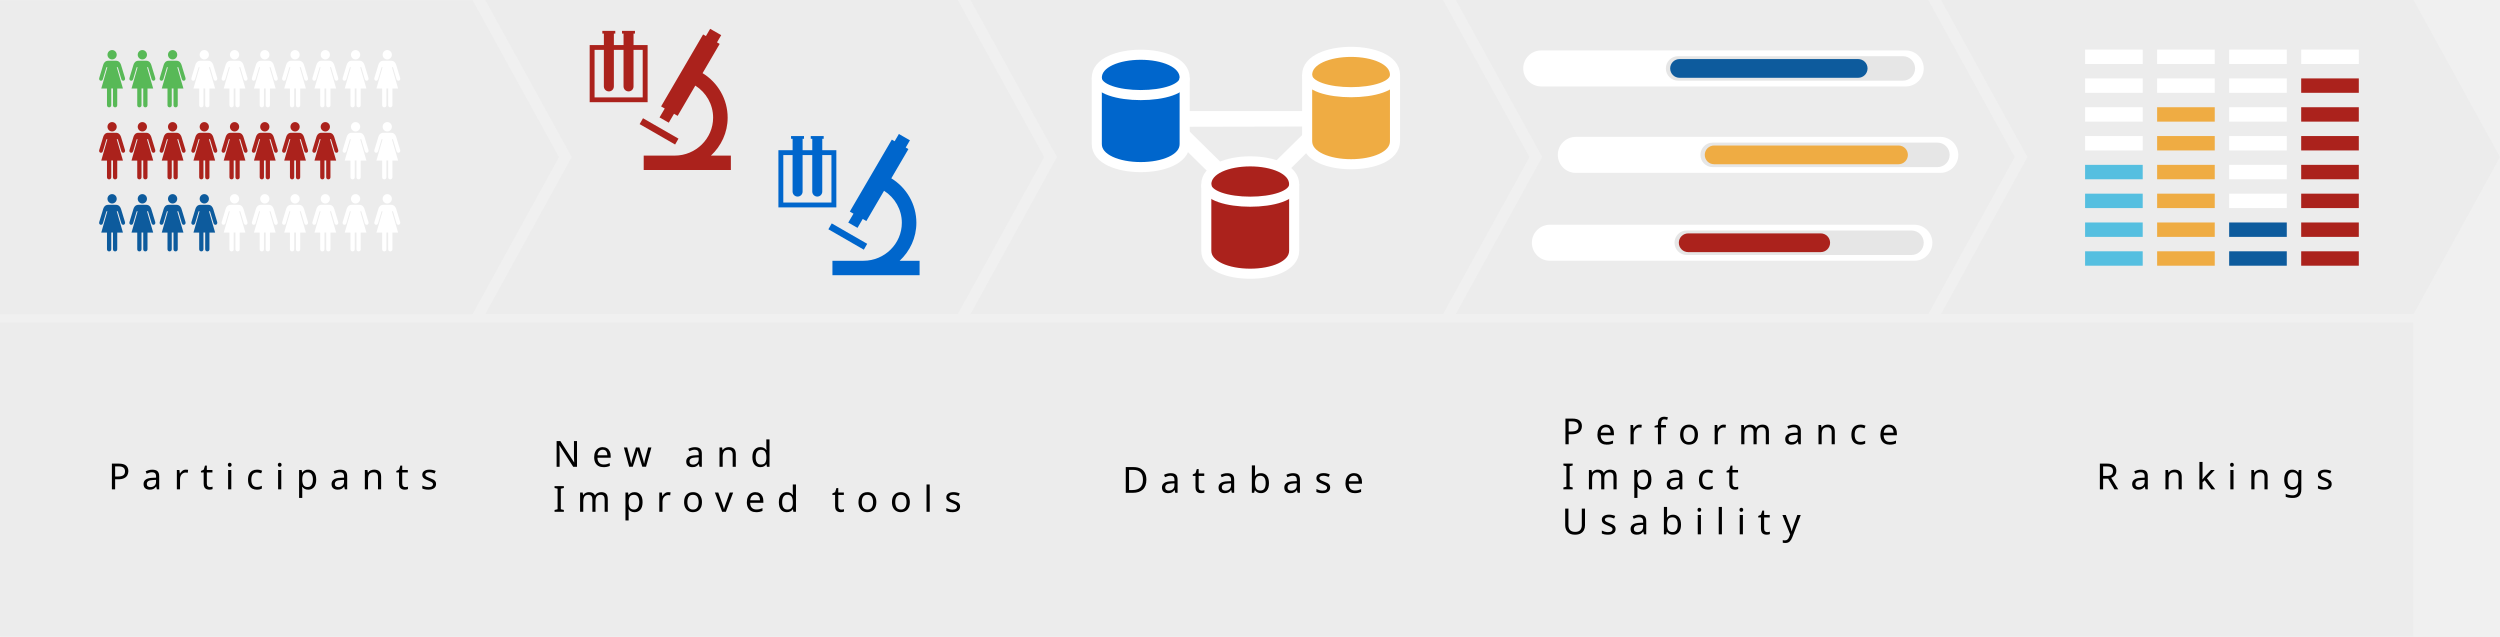
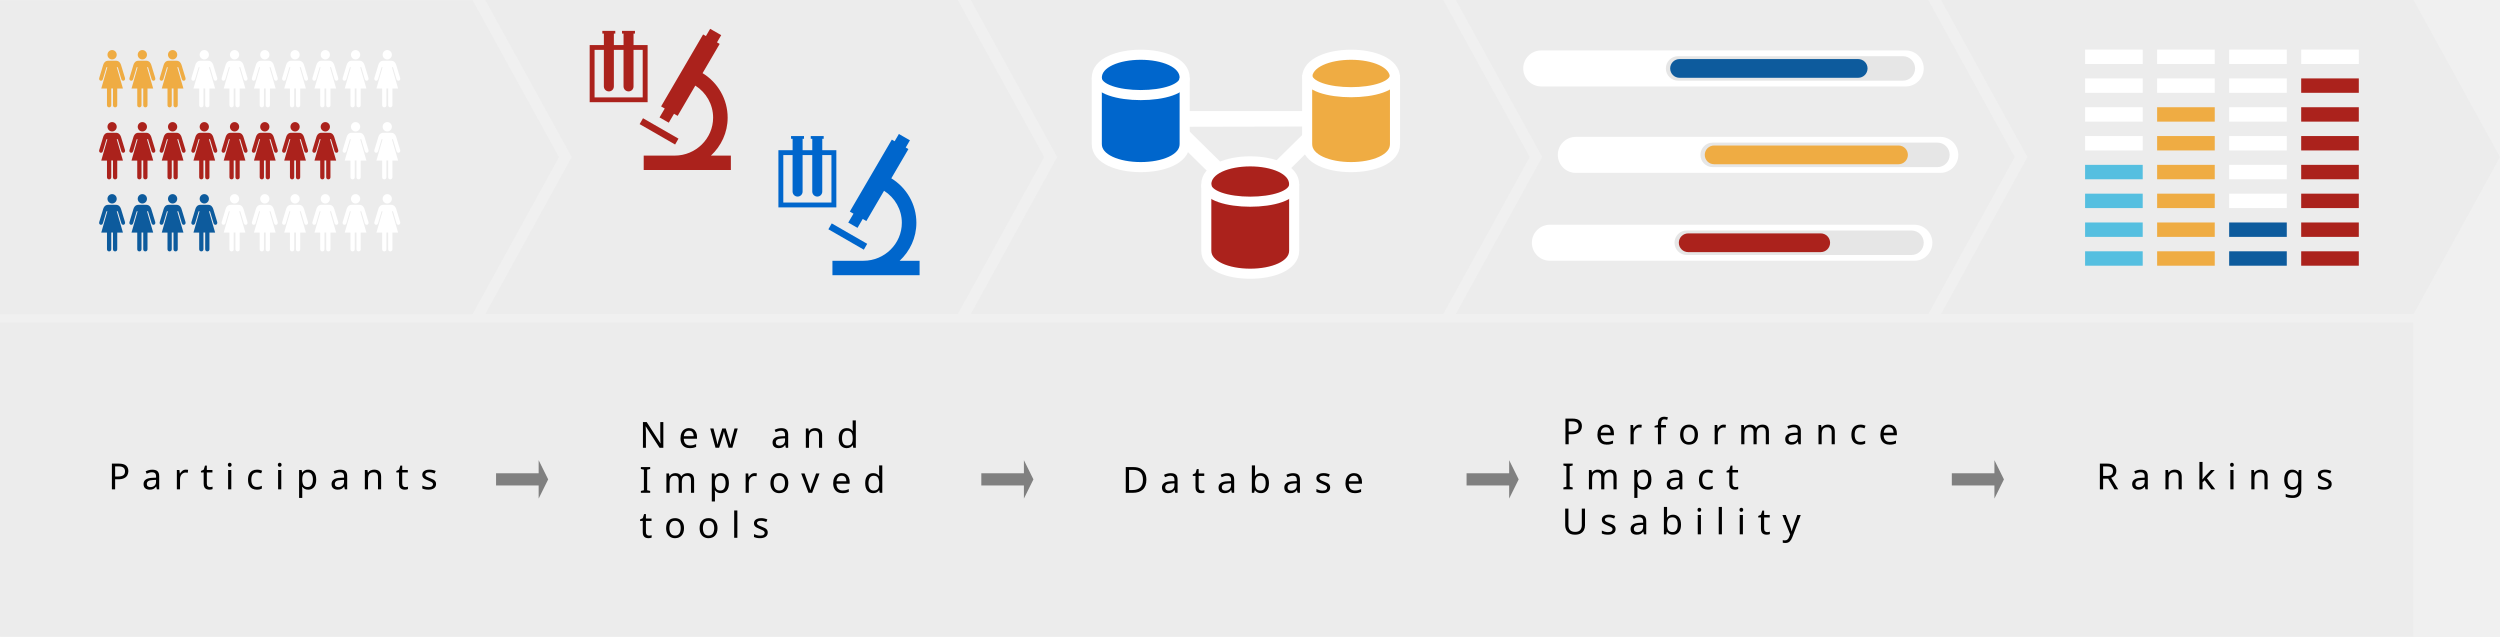
<svg xmlns="http://www.w3.org/2000/svg" width="1735.308" height="441.749" version="1.1" content="&lt;mxfile userAgent=&quot;Mozilla/5.0 (X11; Linux x86_64; rv:57.0) Gecko/20100101 Firefox/57.0&quot; version=&quot;7.7.3&quot; editor=&quot;www.draw.io&quot; type=&quot;google&quot;&gt;&lt;diagram&gt;7Z1bb6M4FMc/TR434n55nKTt7Eqd1UjVah9HJDgJGoKz4Eza+fRrB0wChpYU4pNSt1JLTsDA+R3f/sEnE3O+ff6aBrvNNxyieGJo4fPEvJsYhqU7ztSmG8z2ktsc08kN6zQKc5N+MjxFv1HVuI9ClFVMBOOYRLuqcYmTBC1JxRakKT5Ud1vhuHrSXbBGguFpGcTcyq+f2f+NQrIp7Lrjn974E0XrTXFyzyhucBEsf65TvE+KM04Mc3X8yd/eBrwsLTdkmyDEhzOTeT8x5ynGJN/aPs9RzNzL/ZYf99Dybnk/KUpIlwOM/IBfQbxH/IqP10VeuDc2ZBvTLX1izsqr1eiLMMg2KCxeBHG0Tuj2kp4XpdTwC6Ukoi79UryxjcKQlcjK2LGSt89rFj7THJiR/2fFvvDyWUA5bCvBZLnhL47OPZ73eEUkxT9LRj61rKI4nuMYp8erN+8d9svsOCFFpJl5OSQgEWbX5mtlSfzIBCfsYsMopQGW75XglJ1kVniM3h96bvW6XrKk1QThLSLpC92lOMBziwAr6oeheYXhcIo2Q/dy2+Ys0EyvMAZFjK/Lwk+U6UYBuhm6OXbotj17uNduDLpt+pDQrbehc3yPwQLF33EWFU5YYELwlnrhLCrqqAnetfmzBufh+NMUFL/3KZqi512KsuwHRU5QBb32ajAy1A/BNoqZex/3yygM6N3NcZLhYwiehYJunQVvjFakBv2AMjIQc9etMjd4T3jGXLc1kbmv9Uduj76eezPfdm+snuu0YkNWdOcjUX9Pj/7wZW6ZQ0KnVx1G9C5ruw4QC3/oplGPBUtiLLhvx0IdXkbhZtMdwrsYTQ94GyQ/9GrT31YJG/39Zp/S3JEIwXeFbuAYNINAtpxaK6+JFV73RcbWAI28pxDLQGzYcIh9hVgGYs2CQ6xrEhifRt6flbFnACLWFWIJiB0dEHEHOU0h7o2YowJB3EE8U4j7d8Y+IOIOUplC3BcxZE/cQRhTgHsDNgEJdxDBFOG+hC3AObEuQ9r6MqMnmn9iwg3Sli2RsQxtSzEWtS2ZjGWIW4qxKG5JZGzIELcUY0HckolYhrilEAvilkzEMsQthVgQt2QiliFuKcSCuCUTsQxx69MjhuyJlbgFIW7JJKzELQhxSyZhGeKWdmfP/LtPTFgUt0yJAqaUB7cUY0HckspYhrilGAvilkzGpgxxSzGui1tSEasntyDELamIZYhbCnFd3JKKWD25BSFuSUWsntySL25JBazELQBxSyphJW4BiFtSCTeJW07MVlwv6MY6X3qdG9it011XwTLf0/lvzzJjzOZ4n0bUyYb2NzqczPzw7yhd4ZTGAT2sKIleVV5Y9QTUfHbSWpwdNhFBT7v85AcaatWgqq1bbeVbXdGqX0a8aa16Ri8pStaPx1d3LLlFkC6L/W3t0nAfIJw8q8OznobbsMqVqzO9AqqDknYLKI+Vt0aqS8KEMoXJAKR8y6iT8sWa75oiKf7AZS9SHfSwWyV1kSIzCKn6BxB8Adk5Kd6YVkiZ/UlZHVStzqRe7/4Gbx7bksFci5ReTi3L7tSyppbh2a6e/xVzfnD/VrgN0LlaHaQqxa2VmwHGrYP+pLi1ctPAuHUQlRS3Nm504AjFrYNS9EG4XX1038DNAePWQQBS3Fq5wY1LOsg6ilsrN7hxSYcnkRS3Vm5w45IhNRFYbmW+t+tx825n/jakQvL5uIG1k/Z49BIIbmDtpD0evQSAG9z8zR6PXgLBDWz+Zo9HL4HgBjYusZVe0ocb3LhE6SV9uMGNS8ajl1z9k1LdvJ3P3+zx6CUQ3ODayfHoJddvJ0VucO3kePQSAG5w8zdnPHoJBDew+ZszHr0EghvYuMQZj14CwQ1sXOKMRy+B4AY2LnHGo5e8nsxnEG638/mbMx69BIIbXDs5Hr0EghtcOzkevQSAG+D8bTx6CQQ3uPnbePQSCG5g4xJ3PHoJBDewcYmr9JI+3MDGJW4HveR2vkX3Pd+dXK4qra97hPzuZEOrRYDcr052O6gtHNPyJY6ovxnSNyrwIgfzuLgsW65Y5ThNdxhnO0ISU55k68zZXPA997U7hKsvSNUynKtbntm5vqt9oWUT27KrufqCpCnDuVrTHGcOENU2X7JwcrUnz9VNMkSvVBZCaox/smARxRF5aU5h0ZLt4r1Djk+f2cKpR5MjMbOFO6Q6MvbMFlwCPJGSmNnC/cA5SGQ/1+pzMCUpPks6J2U1NNFDZLZwmxSQYdMP/bWlkInKPCQl81A93aAhDqyu1j57Q6oyY2+f+ZLEkhTPnCyjffaG1GFg2+er62c+XxR1IiXOC3We4Wvo9pnPQS9PAJgtI5Qs0TQOFjgNCKbnHe+X1NAbD+ntkivIcH4t8ZTuixXVb2hR/QEmUN4FCkwv+i3T0w9CfwDMZUd5Gi+b18JMX6aYDZHK974yct9wiNge/wM=&lt;/diagram&gt;&lt;/mxfile&gt;" id="svg5097">
  <defs id="defs5099" />
  <g transform="translate(-26.28989,302.2149)" id="g5101">
    <path d="m 1036.771,-302.215 328,0 0,0 60,109 -60,109 0,0 -328,0 60,-109 z" pointer-events="none" id="path5103" style="fill:#ececec;stroke:none" />
-     <path d="m 699.944,-302.215 328,0 0,0 60,109 -60,109 0,0 -328,0 60,-109 z" pointer-events="none" id="path5105" style="fill:#ececec;stroke:none" />
+     <path d="m 700.098,-302.215 328,0 0,0 60,109 -60,109 0,0 -328,0 60,-109 z" pointer-events="none" id="path5105" style="fill:#ececec;stroke:none" />
    <path d="m 907.368,-170.515 c 3.24,6.83 1.28,14.95 -4.73,19.62 -6.01,4.68 -14.5,4.68 -20.51,0 -6.01,-4.67 -7.96,-12.79 -4.72,-19.62 l -34.84,-34.27 c -6.16,2.88 -13.48,1.74 -18.44,-2.87 -4.96,-4.6 -6.53,-11.73 -3.96,-17.95 2.57,-6.21 8.76,-10.23 15.58,-10.12 6.82,0.11 12.87,4.32 15.24,10.62 l 83.09,0 c 2.25,-6.4 8.3,-10.75 15.17,-10.93 6.88,-0.18 13.15,3.84 15.75,10.1 2.6,6.26 0.99,13.46 -4.05,18.06 -5.03,4.61 -12.44,5.67 -18.6,2.66 z m -20.37,7.11 c 0,2.89 2.38,5.23 5.31,5.23 2.94,0 5.32,-2.34 5.32,-5.23 0,-2.89 -2.38,-5.23 -5.32,-5.23 -2.93,0 -5.31,2.34 -5.31,5.23 z m -51.51,-50.67 c 3.1,0 5.61,-2.47 5.61,-5.52 0,-3.04 -2.51,-5.51 -5.61,-5.51 -3.1,0 -5.61,2.47 -5.61,5.51 0,3.05 2.51,5.52 5.61,5.52 z m 113.79,-11.03 c -3.09,0 -5.61,2.47 -5.61,5.51 0,3.05 2.52,5.52 5.61,5.52 3.1,0 5.61,-2.47 5.61,-5.52 0,-3.04 -2.51,-5.51 -5.61,-5.51 z m -15.64,10.6 -0.27,0.11 -82.46,0.18 -0.56,1.64 34.88,34.36 c 4.41,-2.37 9.75,-2.37 14.17,0 l 35.12,-34.55 z" pointer-events="none" id="path5107" style="fill:#ffffff;stroke:none" />
    <path d="m 1373.598,-302.215 328,0 0,0 60,109 -60,109 0,0 -328,0 60,-109 z" pointer-events="none" id="path5109" style="fill:#ececec;stroke:none" />
    <path d="m 26.29,-302.138 328,0 0,0 60,109 -60,109 0,0 -328,0 0,-109 z" pointer-events="none" id="path5111" style="fill:#ececec;stroke:none" />
-     <path d="m 106.808,-260.055 c 2.24,0 3.15,1.85 3.48,2.87 l 2.76,9.08 c 0.55,1.96 -1.93,2.76 -2.52,0.86 l -2.48,-8.33 -0.72,0 4.3,14.83 -3.96,0 0,11.56 c 0,1.97 -2.95,1.96 -2.95,0 l 0,-11.64 -1.21,0 0.01,11.62 c 0,1.99 -2.97,1.99 -2.97,0 l 0,-11.54 -3.98,0 4.26,-14.83 -0.66,0 -2.48,8.37 c -0.59,1.82 -3.09,1.07 -2.52,-0.88 l 2.75,-9.09 c 0.3,-1.04 1.2,-2.88 3.47,-2.88 l 5.42,0 z" pointer-events="none" id="path5113" style="fill:#58b957;stroke:none" />
-     <ellipse cx="104.098" cy="-264.215" rx="3.211" ry="3.261" pointer-events="none" id="ellipse5115" style="fill:#58b957;stroke:none" />
-     <path d="m 127.808,-260.055 c 2.24,0 3.15,1.85 3.48,2.87 l 2.76,9.08 c 0.55,1.96 -1.93,2.76 -2.52,0.86 l -2.48,-8.33 -0.72,0 4.3,14.83 -3.96,0 0,11.56 c 0,1.97 -2.95,1.96 -2.95,0 l 0,-11.64 -1.21,0 0.01,11.62 c 0,1.99 -2.97,1.99 -2.97,0 l 0,-11.54 -3.98,0 4.26,-14.83 -0.66,0 -2.48,8.37 c -0.59,1.82 -3.09,1.07 -2.52,-0.88 l 2.75,-9.09 c 0.3,-1.04 1.2,-2.88 3.47,-2.88 l 5.42,0 z" pointer-events="none" id="path5117" style="fill:#58b957;stroke:none" />
-     <ellipse cx="125.098" cy="-264.215" rx="3.211" ry="3.261" pointer-events="none" id="ellipse5119" style="fill:#58b957;stroke:none" />
-     <path d="m 148.808,-260.055 c 2.24,0 3.15,1.85 3.48,2.87 l 2.76,9.08 c 0.55,1.96 -1.93,2.76 -2.52,0.86 l -2.48,-8.33 -0.72,0 4.3,14.83 -3.96,0 0,11.56 c 0,1.97 -2.95,1.96 -2.95,0 l 0,-11.64 -1.21,0 0.01,11.62 c 0,1.99 -2.97,1.99 -2.97,0 l 0,-11.54 -3.98,0 4.26,-14.83 -0.66,0 -2.48,8.37 c -0.59,1.82 -3.09,1.07 -2.52,-0.88 l 2.75,-9.09 c 0.3,-1.04 1.2,-2.88 3.47,-2.88 l 5.42,0 z" pointer-events="none" id="path5121" style="fill:#58b957;stroke:none" />
-     <ellipse cx="146.098" cy="-264.215" rx="3.211" ry="3.261" pointer-events="none" id="ellipse5123" style="fill:#58b957;stroke:none" />
+     <path d="m 106.808,-260.055 c 2.24,0 3.15,1.85 3.48,2.87 l 2.76,9.08 c 0.55,1.96 -1.93,2.76 -2.52,0.86 l -2.48,-8.33 -0.72,0 4.3,14.83 -3.96,0 0,11.56 c 0,1.97 -2.95,1.96 -2.95,0 l 0,-11.64 -1.21,0 0.01,11.62 c 0,1.99 -2.97,1.99 -2.97,0 l 0,-11.54 -3.98,0 4.26,-14.83 -0.66,0 -2.48,8.37 c -0.59,1.82 -3.09,1.07 -2.52,-0.88 l 2.75,-9.09 c 0.3,-1.04 1.2,-2.88 3.47,-2.88 l 5.42,0 z" pointer-events="none" id="path5113" style="fill:#efac43;fill-opacity:1;stroke:none" />
+     <ellipse cx="104.098" cy="-264.215" rx="3.211" ry="3.261" pointer-events="none" id="ellipse5115" style="fill:#efac43;fill-opacity:1;stroke:none" />
+     <path d="m 127.808,-260.055 c 2.24,0 3.15,1.85 3.48,2.87 l 2.76,9.08 c 0.55,1.96 -1.93,2.76 -2.52,0.86 l -2.48,-8.33 -0.72,0 4.3,14.83 -3.96,0 0,11.56 c 0,1.97 -2.95,1.96 -2.95,0 l 0,-11.64 -1.21,0 0.01,11.62 c 0,1.99 -2.97,1.99 -2.97,0 l 0,-11.54 -3.98,0 4.26,-14.83 -0.66,0 -2.48,8.37 c -0.59,1.82 -3.09,1.07 -2.52,-0.88 l 2.75,-9.09 c 0.3,-1.04 1.2,-2.88 3.47,-2.88 l 5.42,0 z" pointer-events="none" id="path5117" style="fill:#efac43;fill-opacity:1;stroke:none" />
+     <ellipse cx="125.098" cy="-264.215" rx="3.211" ry="3.261" pointer-events="none" id="ellipse5119" style="fill:#efac43;fill-opacity:1;stroke:none" />
+     <path d="m 148.808,-260.055 c 2.24,0 3.15,1.85 3.48,2.87 l 2.76,9.08 c 0.55,1.96 -1.93,2.76 -2.52,0.86 l -2.48,-8.33 -0.72,0 4.3,14.83 -3.96,0 0,11.56 c 0,1.97 -2.95,1.96 -2.95,0 l 0,-11.64 -1.21,0 0.01,11.62 c 0,1.99 -2.97,1.99 -2.97,0 l 0,-11.54 -3.98,0 4.26,-14.83 -0.66,0 -2.48,8.37 c -0.59,1.82 -3.09,1.07 -2.52,-0.88 l 2.75,-9.09 c 0.3,-1.04 1.2,-2.88 3.47,-2.88 l 5.42,0 z" pointer-events="none" id="path5121" style="fill:#efac43;fill-opacity:1;stroke:none" />
+     <ellipse cx="146.098" cy="-264.215" rx="3.211" ry="3.261" pointer-events="none" id="ellipse5123" style="fill:#efac43;fill-opacity:1;stroke:none" />
    <path d="m 170.808,-260.055 c 2.24,0 3.15,1.85 3.48,2.87 l 2.76,9.08 c 0.55,1.96 -1.93,2.76 -2.52,0.86 l -2.48,-8.33 -0.72,0 4.3,14.83 -3.96,0 0,11.56 c 0,1.97 -2.95,1.96 -2.95,0 l 0,-11.64 -1.21,0 0.01,11.62 c 0,1.99 -2.97,1.99 -2.97,0 l 0,-11.54 -3.98,0 4.26,-14.83 -0.66,0 -2.48,8.37 c -0.59,1.82 -3.09,1.07 -2.52,-0.88 l 2.75,-9.09 c 0.3,-1.04 1.2,-2.88 3.47,-2.88 l 5.42,0 z" pointer-events="none" id="path5125" style="fill:#ffffff;stroke:none" />
    <ellipse cx="168.098" cy="-264.215" rx="3.211" ry="3.261" pointer-events="none" id="ellipse5127" style="fill:#ffffff;stroke:none" />
    <path d="m 191.808,-260.055 c 2.24,0 3.15,1.85 3.48,2.87 l 2.76,9.08 c 0.55,1.96 -1.93,2.76 -2.52,0.86 l -2.48,-8.33 -0.72,0 4.3,14.83 -3.96,0 0,11.56 c 0,1.97 -2.95,1.96 -2.95,0 l 0,-11.64 -1.21,0 0.01,11.62 c 0,1.99 -2.97,1.99 -2.97,0 l 0,-11.54 -3.98,0 4.26,-14.83 -0.66,0 -2.48,8.37 c -0.59,1.82 -3.09,1.07 -2.52,-0.88 l 2.75,-9.09 c 0.3,-1.04 1.2,-2.88 3.47,-2.88 l 5.42,0 z" pointer-events="none" id="path5129" style="fill:#ffffff;stroke:none" />
    <ellipse cx="189.098" cy="-264.215" rx="3.211" ry="3.261" pointer-events="none" id="ellipse5131" style="fill:#ffffff;stroke:none" />
    <path d="m 212.808,-260.055 c 2.24,0 3.15,1.85 3.48,2.87 l 2.76,9.08 c 0.55,1.96 -1.93,2.76 -2.52,0.86 l -2.48,-8.33 -0.72,0 4.3,14.83 -3.96,0 0,11.56 c 0,1.97 -2.95,1.96 -2.95,0 l 0,-11.64 -1.21,0 0.01,11.62 c 0,1.99 -2.97,1.99 -2.97,0 l 0,-11.54 -3.98,0 4.26,-14.83 -0.66,0 -2.48,8.37 c -0.59,1.82 -3.09,1.07 -2.52,-0.88 l 2.75,-9.09 c 0.3,-1.04 1.2,-2.88 3.47,-2.88 l 5.42,0 z" pointer-events="none" id="path5133" style="fill:#ffffff;stroke:none" />
    <ellipse cx="210.098" cy="-264.215" rx="3.211" ry="3.261" pointer-events="none" id="ellipse5135" style="fill:#ffffff;stroke:none" />
    <path d="m 233.808,-260.055 c 2.24,0 3.15,1.85 3.48,2.87 l 2.76,9.08 c 0.55,1.96 -1.93,2.76 -2.52,0.86 l -2.48,-8.33 -0.72,0 4.3,14.83 -3.96,0 0,11.56 c 0,1.97 -2.95,1.96 -2.95,0 l 0,-11.64 -1.21,0 0.01,11.62 c 0,1.99 -2.97,1.99 -2.97,0 l 0,-11.54 -3.98,0 4.26,-14.83 -0.66,0 -2.48,8.37 c -0.59,1.82 -3.09,1.07 -2.52,-0.88 l 2.75,-9.09 c 0.3,-1.04 1.2,-2.88 3.47,-2.88 l 5.42,0 z" pointer-events="none" id="path5137" style="fill:#ffffff;stroke:none" />
    <ellipse cx="231.098" cy="-264.215" rx="3.211" ry="3.261" pointer-events="none" id="ellipse5139" style="fill:#ffffff;stroke:none" />
    <path d="m 254.808,-260.055 c 2.24,0 3.15,1.85 3.48,2.87 l 2.76,9.08 c 0.55,1.96 -1.93,2.76 -2.52,0.86 l -2.48,-8.33 -0.72,0 4.3,14.83 -3.96,0 0,11.56 c 0,1.97 -2.95,1.96 -2.95,0 l 0,-11.64 -1.21,0 0.01,11.62 c 0,1.99 -2.97,1.99 -2.97,0 l 0,-11.54 -3.98,0 4.26,-14.83 -0.66,0 -2.48,8.37 c -0.59,1.82 -3.09,1.07 -2.52,-0.88 l 2.75,-9.09 c 0.3,-1.04 1.2,-2.88 3.47,-2.88 l 5.42,0 z" pointer-events="none" id="path5141" style="fill:#ffffff;stroke:none" />
    <ellipse cx="252.098" cy="-264.215" rx="3.211" ry="3.261" pointer-events="none" id="ellipse5143" style="fill:#ffffff;stroke:none" />
    <path d="m 275.808,-260.055 c 2.24,0 3.15,1.85 3.48,2.87 l 2.76,9.08 c 0.55,1.96 -1.93,2.76 -2.52,0.86 l -2.48,-8.33 -0.72,0 4.3,14.83 -3.96,0 0,11.56 c 0,1.97 -2.95,1.96 -2.95,0 l 0,-11.64 -1.21,0 0.01,11.62 c 0,1.99 -2.97,1.99 -2.97,0 l 0,-11.54 -3.98,0 4.26,-14.83 -0.66,0 -2.48,8.37 c -0.59,1.82 -3.09,1.07 -2.52,-0.88 l 2.75,-9.09 c 0.3,-1.04 1.2,-2.88 3.47,-2.88 l 5.42,0 z" pointer-events="none" id="path5145" style="fill:#ffffff;stroke:none" />
    <ellipse cx="273.098" cy="-264.215" rx="3.211" ry="3.261" pointer-events="none" id="ellipse5147" style="fill:#ffffff;stroke:none" />
    <path d="m 297.808,-260.055 c 2.24,0 3.15,1.85 3.48,2.87 l 2.76,9.08 c 0.55,1.96 -1.93,2.76 -2.52,0.86 l -2.48,-8.33 -0.72,0 4.3,14.83 -3.96,0 0,11.56 c 0,1.97 -2.95,1.96 -2.95,0 l 0,-11.64 -1.21,0 0.01,11.62 c 0,1.99 -2.97,1.99 -2.97,0 l 0,-11.54 -3.98,0 4.26,-14.83 -0.66,0 -2.48,8.37 c -0.59,1.82 -3.09,1.07 -2.52,-0.88 l 2.75,-9.09 c 0.3,-1.04 1.2,-2.88 3.47,-2.88 l 5.42,0 z" pointer-events="none" id="path5149" style="fill:#ffffff;stroke:none" />
    <ellipse cx="295.098" cy="-264.215" rx="3.211" ry="3.261" pointer-events="none" id="ellipse5151" style="fill:#ffffff;stroke:none" />
    <path d="m 106.808,-210.055 c 2.24,0 3.15,1.85 3.48,2.87 l 2.76,9.08 c 0.55,1.96 -1.93,2.76 -2.52,0.86 l -2.48,-8.33 -0.72,0 4.3,14.83 -3.96,0 0,11.56 c 0,1.97 -2.95,1.96 -2.95,0 l 0,-11.64 -1.21,0 0.01,11.62 c 0,1.99 -2.97,1.99 -2.97,0 l 0,-11.54 -3.98,0 4.26,-14.83 -0.66,0 -2.48,8.37 c -0.59,1.82 -3.09,1.07 -2.52,-0.88 l 2.75,-9.09 c 0.3,-1.04 1.2,-2.88 3.47,-2.88 l 5.42,0 z" pointer-events="none" id="path5153" style="fill:#ab221c;stroke:none" />
    <ellipse cx="104.098" cy="-214.215" rx="3.211" ry="3.261" pointer-events="none" id="ellipse5155" style="fill:#ab221c;stroke:none" />
    <path d="m 127.808,-210.055 c 2.24,0 3.15,1.85 3.48,2.87 l 2.76,9.08 c 0.55,1.96 -1.93,2.76 -2.52,0.86 l -2.48,-8.33 -0.72,0 4.3,14.83 -3.96,0 0,11.56 c 0,1.97 -2.95,1.96 -2.95,0 l 0,-11.64 -1.21,0 0.01,11.62 c 0,1.99 -2.97,1.99 -2.97,0 l 0,-11.54 -3.98,0 4.26,-14.83 -0.66,0 -2.48,8.37 c -0.59,1.82 -3.09,1.07 -2.52,-0.88 l 2.75,-9.09 c 0.3,-1.04 1.2,-2.88 3.47,-2.88 l 5.42,0 z" pointer-events="none" id="path5157" style="fill:#ab221c;stroke:none" />
    <ellipse cx="125.098" cy="-214.215" rx="3.211" ry="3.261" pointer-events="none" id="ellipse5159" style="fill:#ab221c;stroke:none" />
    <path d="m 148.808,-210.055 c 2.24,0 3.15,1.85 3.48,2.87 l 2.76,9.08 c 0.55,1.96 -1.93,2.76 -2.52,0.86 l -2.48,-8.33 -0.72,0 4.3,14.83 -3.96,0 0,11.56 c 0,1.97 -2.95,1.96 -2.95,0 l 0,-11.64 -1.21,0 0.01,11.62 c 0,1.99 -2.97,1.99 -2.97,0 l 0,-11.54 -3.98,0 4.26,-14.83 -0.66,0 -2.48,8.37 c -0.59,1.82 -3.09,1.07 -2.52,-0.88 l 2.75,-9.09 c 0.3,-1.04 1.2,-2.88 3.47,-2.88 l 5.42,0 z" pointer-events="none" id="path5161" style="fill:#ab221c;stroke:none" />
    <ellipse cx="146.098" cy="-214.215" rx="3.211" ry="3.261" pointer-events="none" id="ellipse5163" style="fill:#ab221c;stroke:none" />
    <path d="m 170.808,-210.055 c 2.24,0 3.15,1.85 3.48,2.87 l 2.76,9.08 c 0.55,1.96 -1.93,2.76 -2.52,0.86 l -2.48,-8.33 -0.72,0 4.3,14.83 -3.96,0 0,11.56 c 0,1.97 -2.95,1.96 -2.95,0 l 0,-11.64 -1.21,0 0.01,11.62 c 0,1.99 -2.97,1.99 -2.97,0 l 0,-11.54 -3.98,0 4.26,-14.83 -0.66,0 -2.48,8.37 c -0.59,1.82 -3.09,1.07 -2.52,-0.88 l 2.75,-9.09 c 0.3,-1.04 1.2,-2.88 3.47,-2.88 l 5.42,0 z" pointer-events="none" id="path5165" style="fill:#ab221c;stroke:none" />
    <ellipse cx="168.098" cy="-214.215" rx="3.211" ry="3.261" pointer-events="none" id="ellipse5167" style="fill:#ab221c;stroke:none" />
    <path d="m 191.808,-210.055 c 2.24,0 3.15,1.85 3.48,2.87 l 2.76,9.08 c 0.55,1.96 -1.93,2.76 -2.52,0.86 l -2.48,-8.33 -0.72,0 4.3,14.83 -3.96,0 0,11.56 c 0,1.97 -2.95,1.96 -2.95,0 l 0,-11.64 -1.21,0 0.01,11.62 c 0,1.99 -2.97,1.99 -2.97,0 l 0,-11.54 -3.98,0 4.26,-14.83 -0.66,0 -2.48,8.37 c -0.59,1.82 -3.09,1.07 -2.52,-0.88 l 2.75,-9.09 c 0.3,-1.04 1.2,-2.88 3.47,-2.88 l 5.42,0 z" pointer-events="none" id="path5169" style="fill:#ab221c;stroke:none" />
    <ellipse cx="189.098" cy="-214.215" rx="3.211" ry="3.261" pointer-events="none" id="ellipse5171" style="fill:#ab221c;stroke:none" />
    <path d="m 212.808,-210.055 c 2.24,0 3.15,1.85 3.48,2.87 l 2.76,9.08 c 0.55,1.96 -1.93,2.76 -2.52,0.86 l -2.48,-8.33 -0.72,0 4.3,14.83 -3.96,0 0,11.56 c 0,1.97 -2.95,1.96 -2.95,0 l 0,-11.64 -1.21,0 0.01,11.62 c 0,1.99 -2.97,1.99 -2.97,0 l 0,-11.54 -3.98,0 4.26,-14.83 -0.66,0 -2.48,8.37 c -0.59,1.82 -3.09,1.07 -2.52,-0.88 l 2.75,-9.09 c 0.3,-1.04 1.2,-2.88 3.47,-2.88 l 5.42,0 z" pointer-events="none" id="path5173" style="fill:#ab221c;stroke:none" />
    <ellipse cx="210.098" cy="-214.215" rx="3.211" ry="3.261" pointer-events="none" id="ellipse5175" style="fill:#ab221c;stroke:none" />
    <path d="m 233.808,-210.055 c 2.24,0 3.15,1.85 3.48,2.87 l 2.76,9.08 c 0.55,1.96 -1.93,2.76 -2.52,0.86 l -2.48,-8.33 -0.72,0 4.3,14.83 -3.96,0 0,11.56 c 0,1.97 -2.95,1.96 -2.95,0 l 0,-11.64 -1.21,0 0.01,11.62 c 0,1.99 -2.97,1.99 -2.97,0 l 0,-11.54 -3.98,0 4.26,-14.83 -0.66,0 -2.48,8.37 c -0.59,1.82 -3.09,1.07 -2.52,-0.88 l 2.75,-9.09 c 0.3,-1.04 1.2,-2.88 3.47,-2.88 l 5.42,0 z" pointer-events="none" id="path5177" style="fill:#ab221c;stroke:none" />
    <ellipse cx="231.098" cy="-214.215" rx="3.211" ry="3.261" pointer-events="none" id="ellipse5179" style="fill:#ab221c;stroke:none" />
    <path d="m 254.808,-210.055 c 2.24,0 3.15,1.85 3.48,2.87 l 2.76,9.08 c 0.55,1.96 -1.93,2.76 -2.52,0.86 l -2.48,-8.33 -0.72,0 4.3,14.83 -3.96,0 0,11.56 c 0,1.97 -2.95,1.96 -2.95,0 l 0,-11.64 -1.21,0 0.01,11.62 c 0,1.99 -2.97,1.99 -2.97,0 l 0,-11.54 -3.98,0 4.26,-14.83 -0.66,0 -2.48,8.37 c -0.59,1.82 -3.09,1.07 -2.52,-0.88 l 2.75,-9.09 c 0.3,-1.04 1.2,-2.88 3.47,-2.88 l 5.42,0 z" pointer-events="none" id="path5181" style="fill:#ab221c;stroke:none" />
    <ellipse cx="252.098" cy="-214.215" rx="3.211" ry="3.261" pointer-events="none" id="ellipse5183" style="fill:#ab221c;stroke:none" />
    <path d="m 275.808,-210.055 c 2.24,0 3.15,1.85 3.48,2.87 l 2.76,9.08 c 0.55,1.96 -1.93,2.76 -2.52,0.86 l -2.48,-8.33 -0.72,0 4.3,14.83 -3.96,0 0,11.56 c 0,1.97 -2.95,1.96 -2.95,0 l 0,-11.64 -1.21,0 0.01,11.62 c 0,1.99 -2.97,1.99 -2.97,0 l 0,-11.54 -3.98,0 4.26,-14.83 -0.66,0 -2.48,8.37 c -0.59,1.82 -3.09,1.07 -2.52,-0.88 l 2.75,-9.09 c 0.3,-1.04 1.2,-2.88 3.47,-2.88 l 5.42,0 z" pointer-events="none" id="path5185" style="fill:#ffffff;stroke:none" />
    <ellipse cx="273.098" cy="-214.215" rx="3.211" ry="3.261" pointer-events="none" id="ellipse5187" style="fill:#ffffff;stroke:none" />
    <path d="m 297.808,-210.055 c 2.24,0 3.15,1.85 3.48,2.87 l 2.76,9.08 c 0.55,1.96 -1.93,2.76 -2.52,0.86 l -2.48,-8.33 -0.72,0 4.3,14.83 -3.96,0 0,11.56 c 0,1.97 -2.95,1.96 -2.95,0 l 0,-11.64 -1.21,0 0.01,11.62 c 0,1.99 -2.97,1.99 -2.97,0 l 0,-11.54 -3.98,0 4.26,-14.83 -0.66,0 -2.48,8.37 c -0.59,1.82 -3.09,1.07 -2.52,-0.88 l 2.75,-9.09 c 0.3,-1.04 1.2,-2.88 3.47,-2.88 l 5.42,0 z" pointer-events="none" id="path5189" style="fill:#ffffff;stroke:none" />
    <ellipse cx="295.098" cy="-214.215" rx="3.211" ry="3.261" pointer-events="none" id="ellipse5191" style="fill:#ffffff;stroke:none" />
    <path d="m 106.808,-160.055 c 2.24,0 3.15,1.85 3.48,2.87 l 2.76,9.08 c 0.55,1.96 -1.93,2.76 -2.52,0.86 l -2.48,-8.33 -0.72,0 4.3,14.83 -3.96,0 0,11.56 c 0,1.97 -2.95,1.96 -2.95,0 l 0,-11.64 -1.21,0 0.01,11.62 c 0,1.99 -2.97,1.99 -2.97,0 l 0,-11.54 -3.98,0 4.26,-14.83 -0.66,0 -2.48,8.37 c -0.59,1.82 -3.09,1.07 -2.52,-0.88 l 2.75,-9.09 c 0.3,-1.04 1.2,-2.88 3.47,-2.88 l 5.42,0 z" pointer-events="none" id="path5193" style="fill:#0d5b9d;stroke:none" />
    <ellipse cx="104.098" cy="-164.215" rx="3.211" ry="3.261" pointer-events="none" id="ellipse5195" style="fill:#0d5b9d;stroke:none" />
    <path d="m 127.808,-160.055 c 2.24,0 3.15,1.85 3.48,2.87 l 2.76,9.08 c 0.55,1.96 -1.93,2.76 -2.52,0.86 l -2.48,-8.33 -0.72,0 4.3,14.83 -3.96,0 0,11.56 c 0,1.97 -2.95,1.96 -2.95,0 l 0,-11.64 -1.21,0 0.01,11.62 c 0,1.99 -2.97,1.99 -2.97,0 l 0,-11.54 -3.98,0 4.26,-14.83 -0.66,0 -2.48,8.37 c -0.59,1.82 -3.09,1.07 -2.52,-0.88 l 2.75,-9.09 c 0.3,-1.04 1.2,-2.88 3.47,-2.88 l 5.42,0 z" pointer-events="none" id="path5197" style="fill:#0d5b9d;stroke:none" />
    <ellipse cx="125.098" cy="-164.215" rx="3.211" ry="3.261" pointer-events="none" id="ellipse5199" style="fill:#0d5b9d;stroke:none" />
    <path d="m 148.808,-160.055 c 2.24,0 3.15,1.85 3.48,2.87 l 2.76,9.08 c 0.55,1.96 -1.93,2.76 -2.52,0.86 l -2.48,-8.33 -0.72,0 4.3,14.83 -3.96,0 0,11.56 c 0,1.97 -2.95,1.96 -2.95,0 l 0,-11.64 -1.21,0 0.01,11.62 c 0,1.99 -2.97,1.99 -2.97,0 l 0,-11.54 -3.98,0 4.26,-14.83 -0.66,0 -2.48,8.37 c -0.59,1.82 -3.09,1.07 -2.52,-0.88 l 2.75,-9.09 c 0.3,-1.04 1.2,-2.88 3.47,-2.88 l 5.42,0 z" pointer-events="none" id="path5201" style="fill:#0d5b9d;stroke:none" />
    <ellipse cx="146.098" cy="-164.215" rx="3.211" ry="3.261" pointer-events="none" id="ellipse5203" style="fill:#0d5b9d;stroke:none" />
    <path d="m 170.808,-160.055 c 2.24,0 3.15,1.85 3.48,2.87 l 2.76,9.08 c 0.55,1.96 -1.93,2.76 -2.52,0.86 l -2.48,-8.33 -0.72,0 4.3,14.83 -3.96,0 0,11.56 c 0,1.97 -2.95,1.96 -2.95,0 l 0,-11.64 -1.21,0 0.01,11.62 c 0,1.99 -2.97,1.99 -2.97,0 l 0,-11.54 -3.98,0 4.26,-14.83 -0.66,0 -2.48,8.37 c -0.59,1.82 -3.09,1.07 -2.52,-0.88 l 2.75,-9.09 c 0.3,-1.04 1.2,-2.88 3.47,-2.88 l 5.42,0 z" pointer-events="none" id="path5205" style="fill:#0d5b9d;stroke:none" />
    <ellipse cx="168.098" cy="-164.215" rx="3.211" ry="3.261" pointer-events="none" id="ellipse5207" style="fill:#0d5b9d;stroke:none" />
    <path d="m 191.808,-160.055 c 2.24,0 3.15,1.85 3.48,2.87 l 2.76,9.08 c 0.55,1.96 -1.93,2.76 -2.52,0.86 l -2.48,-8.33 -0.72,0 4.3,14.83 -3.96,0 0,11.56 c 0,1.97 -2.95,1.96 -2.95,0 l 0,-11.64 -1.21,0 0.01,11.62 c 0,1.99 -2.97,1.99 -2.97,0 l 0,-11.54 -3.98,0 4.26,-14.83 -0.66,0 -2.48,8.37 c -0.59,1.82 -3.09,1.07 -2.52,-0.88 l 2.75,-9.09 c 0.3,-1.04 1.2,-2.88 3.47,-2.88 l 5.42,0 z" pointer-events="none" id="path5209" style="fill:#ffffff;stroke:none" />
    <ellipse cx="189.098" cy="-164.215" rx="3.211" ry="3.261" pointer-events="none" id="ellipse5211" style="fill:#ffffff;stroke:none" />
    <path d="m 212.808,-160.055 c 2.24,0 3.15,1.85 3.48,2.87 l 2.76,9.08 c 0.55,1.96 -1.93,2.76 -2.52,0.86 l -2.48,-8.33 -0.72,0 4.3,14.83 -3.96,0 0,11.56 c 0,1.97 -2.95,1.96 -2.95,0 l 0,-11.64 -1.21,0 0.01,11.62 c 0,1.99 -2.97,1.99 -2.97,0 l 0,-11.54 -3.98,0 4.26,-14.83 -0.66,0 -2.48,8.37 c -0.59,1.82 -3.09,1.07 -2.52,-0.88 l 2.75,-9.09 c 0.3,-1.04 1.2,-2.88 3.47,-2.88 l 5.42,0 z" pointer-events="none" id="path5213" style="fill:#ffffff;stroke:none" />
    <ellipse cx="210.098" cy="-164.215" rx="3.211" ry="3.261" pointer-events="none" id="ellipse5215" style="fill:#ffffff;stroke:none" />
    <path d="m 233.808,-160.055 c 2.24,0 3.15,1.85 3.48,2.87 l 2.76,9.08 c 0.55,1.96 -1.93,2.76 -2.52,0.86 l -2.48,-8.33 -0.72,0 4.3,14.83 -3.96,0 0,11.56 c 0,1.97 -2.95,1.96 -2.95,0 l 0,-11.64 -1.21,0 0.01,11.62 c 0,1.99 -2.97,1.99 -2.97,0 l 0,-11.54 -3.98,0 4.26,-14.83 -0.66,0 -2.48,8.37 c -0.59,1.82 -3.09,1.07 -2.52,-0.88 l 2.75,-9.09 c 0.3,-1.04 1.2,-2.88 3.47,-2.88 l 5.42,0 z" pointer-events="none" id="path5217" style="fill:#ffffff;stroke:none" />
    <ellipse cx="231.098" cy="-164.215" rx="3.211" ry="3.261" pointer-events="none" id="ellipse5219" style="fill:#ffffff;stroke:none" />
    <path d="m 254.808,-160.055 c 2.24,0 3.15,1.85 3.48,2.87 l 2.76,9.08 c 0.55,1.96 -1.93,2.76 -2.52,0.86 l -2.48,-8.33 -0.72,0 4.3,14.83 -3.96,0 0,11.56 c 0,1.97 -2.95,1.96 -2.95,0 l 0,-11.64 -1.21,0 0.01,11.62 c 0,1.99 -2.97,1.99 -2.97,0 l 0,-11.54 -3.98,0 4.26,-14.83 -0.66,0 -2.48,8.37 c -0.59,1.82 -3.09,1.07 -2.52,-0.88 l 2.75,-9.09 c 0.3,-1.04 1.2,-2.88 3.47,-2.88 l 5.42,0 z" pointer-events="none" id="path5221" style="fill:#ffffff;stroke:none" />
    <ellipse cx="252.098" cy="-164.215" rx="3.211" ry="3.261" pointer-events="none" id="ellipse5223" style="fill:#ffffff;stroke:none" />
    <path d="m 275.808,-160.055 c 2.24,0 3.15,1.85 3.48,2.87 l 2.76,9.08 c 0.55,1.96 -1.93,2.76 -2.52,0.86 l -2.48,-8.33 -0.72,0 4.3,14.83 -3.96,0 0,11.56 c 0,1.97 -2.95,1.96 -2.95,0 l 0,-11.64 -1.21,0 0.01,11.62 c 0,1.99 -2.97,1.99 -2.97,0 l 0,-11.54 -3.98,0 4.26,-14.83 -0.66,0 -2.48,8.37 c -0.59,1.82 -3.09,1.07 -2.52,-0.88 l 2.75,-9.09 c 0.3,-1.04 1.2,-2.88 3.47,-2.88 l 5.42,0 z" pointer-events="none" id="path5225" style="fill:#ffffff;stroke:none" />
    <ellipse cx="273.098" cy="-164.215" rx="3.211" ry="3.261" pointer-events="none" id="ellipse5227" style="fill:#ffffff;stroke:none" />
    <path d="m 297.808,-160.055 c 2.24,0 3.15,1.85 3.48,2.87 l 2.76,9.08 c 0.55,1.96 -1.93,2.76 -2.52,0.86 l -2.48,-8.33 -0.72,0 4.3,14.83 -3.96,0 0,11.56 c 0,1.97 -2.95,1.96 -2.95,0 l 0,-11.64 -1.21,0 0.01,11.62 c 0,1.99 -2.97,1.99 -2.97,0 l 0,-11.54 -3.98,0 4.26,-14.83 -0.66,0 -2.48,8.37 c -0.59,1.82 -3.09,1.07 -2.52,-0.88 l 2.75,-9.09 c 0.3,-1.04 1.2,-2.88 3.47,-2.88 l 5.42,0 z" pointer-events="none" id="path5229" style="fill:#ffffff;stroke:none" />
    <ellipse cx="295.098" cy="-164.215" rx="3.211" ry="3.261" pointer-events="none" id="ellipse5231" style="fill:#ffffff;stroke:none" />
    <rect x="1083.598" y="-267.215" width="278" height="25" rx="12.5" ry="12.5" pointer-events="none" id="rect5233" style="fill:#ffffff;stroke:none" />
    <g transform="translate(1091.598,-262.7149)" id="g5235" />
    <rect x="1182.598" y="-263.215" width="173" height="17" rx="8.5" ry="8.5" pointer-events="none" id="rect5241" style="fill:#e6e6e6;stroke:none" />
    <rect x="1185.598" y="-261.215" width="137" height="13" rx="6.5" ry="6.5" pointer-events="none" id="rect5243" style="fill:#0d5b9d;stroke:none" />
    <rect x="1473.598" y="-127.785" width="40" height="10" pointer-events="none" id="rect5245" style="fill:#55bfe0;stroke:none" />
    <rect x="1473.598" y="-147.785" width="40" height="10" pointer-events="none" id="rect5247" style="fill:#55bfe0;stroke:none" />
    <rect x="1473.598" y="-167.785" width="40" height="10" pointer-events="none" id="rect5249" style="fill:#55bfe0;stroke:none" />
    <rect x="1473.598" y="-187.785" width="40" height="10" pointer-events="none" id="rect5251" style="fill:#55bfe0;stroke:none" />
    <rect x="1473.598" y="-207.785" width="40" height="10" pointer-events="none" id="rect5253" style="fill:#ffffff;stroke:none" />
    <rect x="1473.598" y="-227.785" width="40" height="10" pointer-events="none" id="rect5255" style="fill:#ffffff;stroke:none" />
    <rect x="1473.598" y="-247.785" width="40" height="10" pointer-events="none" id="rect5257" style="fill:#ffffff;stroke:none" />
    <rect x="1473.598" y="-267.785" width="40" height="10" pointer-events="none" id="rect5259" style="fill:#ffffff;stroke:none" />
    <rect x="1523.598" y="-127.785" width="40" height="10" pointer-events="none" id="rect5261" style="fill:#efac43;stroke:none" />
    <rect x="1523.598" y="-147.785" width="40" height="10" pointer-events="none" id="rect5263" style="fill:#efac43;stroke:none" />
    <rect x="1523.598" y="-167.785" width="40" height="10" pointer-events="none" id="rect5265" style="fill:#efac43;stroke:none" />
    <rect x="1523.598" y="-187.785" width="40" height="10" pointer-events="none" id="rect5267" style="fill:#efac43;stroke:none" />
    <rect x="1523.598" y="-207.785" width="40" height="10" pointer-events="none" id="rect5269" style="fill:#efac43;stroke:none" />
    <rect x="1523.598" y="-227.785" width="40" height="10" pointer-events="none" id="rect5271" style="fill:#efac43;stroke:none" />
    <rect x="1523.598" y="-247.785" width="40" height="10" pointer-events="none" id="rect5273" style="fill:#ffffff;stroke:none" />
    <rect x="1523.598" y="-267.785" width="40" height="10" pointer-events="none" id="rect5275" style="fill:#ffffff;stroke:none" />
    <rect x="1573.598" y="-127.785" width="40" height="10" pointer-events="none" id="rect5277" style="fill:#0d5b9d;stroke:none" />
    <rect x="1573.598" y="-147.785" width="40" height="10" pointer-events="none" id="rect5279" style="fill:#0d5b9d;stroke:none" />
    <rect x="1573.598" y="-167.785" width="40" height="10" pointer-events="none" id="rect5281" style="fill:#ffffff;stroke:none" />
    <rect x="1573.598" y="-187.785" width="40" height="10" pointer-events="none" id="rect5283" style="fill:#ffffff;stroke:none" />
    <rect x="1573.598" y="-207.785" width="40" height="10" pointer-events="none" id="rect5285" style="fill:#ffffff;stroke:none" />
    <rect x="1573.598" y="-227.785" width="40" height="10" pointer-events="none" id="rect5287" style="fill:#ffffff;stroke:none" />
    <rect x="1573.598" y="-247.785" width="40" height="10" pointer-events="none" id="rect5289" style="fill:#ffffff;stroke:none" />
    <rect x="1573.598" y="-267.785" width="40" height="10" pointer-events="none" id="rect5291" style="fill:#ffffff;stroke:none" />
    <rect x="1623.598" y="-127.785" width="40" height="10" pointer-events="none" id="rect5293" style="fill:#ab221c;stroke:none" />
    <rect x="1623.598" y="-147.785" width="40" height="10" pointer-events="none" id="rect5295" style="fill:#ab221c;stroke:none" />
    <rect x="1623.598" y="-167.785" width="40" height="10" pointer-events="none" id="rect5297" style="fill:#ab221c;stroke:none" />
    <rect x="1623.598" y="-187.785" width="40" height="10" pointer-events="none" id="rect5299" style="fill:#ab221c;stroke:none" />
    <rect x="1623.598" y="-207.785" width="40" height="10" pointer-events="none" id="rect5301" style="fill:#ab221c;stroke:none" />
    <rect x="1623.598" y="-227.785" width="40" height="10" pointer-events="none" id="rect5303" style="fill:#ab221c;stroke:none" />
    <rect x="1623.598" y="-247.785" width="40" height="10" pointer-events="none" id="rect5305" style="fill:#ab221c;stroke:none" />
    <rect x="1623.598" y="-267.785" width="40" height="10" pointer-events="none" id="rect5307" style="fill:#ffffff;stroke:none" />
    <path d="m 363.117,-302.215 328,0 0,0 60,109 -60,109 0,0 -328,0 60,-109 z" pointer-events="none" id="path5309" style="fill:#ececec;stroke:none" />
    <path d="m 863.598,-174.215 c 0,-21.33 61,-21.33 61,0 l 0,46 c 0,21.33 -61,21.33 -61,0 z" stroke-miterlimit="10" pointer-events="none" id="path5311" style="fill:#ab221c;stroke:#ffffff;stroke-width:7;stroke-miterlimit:10" />
    <path d="m 863.598,-174.215 c 0,16 61,16 61,0" stroke-miterlimit="10" pointer-events="none" id="path5313" style="fill:none;stroke:#ffffff;stroke-width:7;stroke-miterlimit:10" />
-     <path d="m 933.598,-250.215 c 0,-21.33 61,-21.33 61,0 l 0,46 c 0,21.33 -61,21.33 -61,0 z" stroke-miterlimit="10" pointer-events="none" id="path5315" style="fill:#efac43;stroke:#ffffff;stroke-width:7;stroke-miterlimit:10" />
+     <path d="m 933.598,-248.215 c 0,-21.33 61,-21.33 61,0 l 0,46 c 0,21.33 -61,21.33 -61,0 z" stroke-miterlimit="10" pointer-events="none" id="path5315" style="fill:#efac43;stroke:#ffffff;stroke-width:7;stroke-miterlimit:10" />
    <path d="m 933.598,-250.215 c 0,16 61,16 61,0" stroke-miterlimit="10" pointer-events="none" id="path5317" style="fill:none;stroke:#ffffff;stroke-width:7;stroke-miterlimit:10" />
    <path d="m 787.598,-248.215 c 0,-21.33 61,-21.33 61,0 l 0,46 c 0,21.33 -61,21.33 -61,0 z" stroke-miterlimit="10" pointer-events="none" id="path5319" style="fill:#0066cc;stroke:#ffffff;stroke-width:7;stroke-miterlimit:10" />
    <path d="m 787.598,-248.215 c 0,16 61,16 61,0" stroke-miterlimit="10" pointer-events="none" id="path5321" style="fill:none;stroke:#ffffff;stroke-width:7;stroke-miterlimit:10" />
    <rect x="1107.598" y="-207.215" width="278" height="25" rx="12.5" ry="12.5" pointer-events="none" id="rect5323" style="fill:#ffffff;stroke:none" />
    <rect x="1206.598" y="-203.215" width="173" height="17" rx="8.5" ry="8.5" pointer-events="none" id="rect5331" style="fill:#e6e6e6;stroke:none" />
    <rect x="1209.598" y="-201.215" width="141" height="13" rx="6.5" ry="6.5" pointer-events="none" id="rect5333" style="fill:#efac43;stroke:none" />
    <rect x="1089.598" y="-146.215" width="278" height="25" rx="12.5" ry="12.5" pointer-events="none" id="rect5335" style="fill:#ffffff;stroke:none" />
    <rect x="1188.598" y="-142.215" width="173" height="17" rx="8.5" ry="8.5" pointer-events="none" id="rect5343" style="fill:#e6e6e6;stroke:none" />
    <rect x="1191.598" y="-140.215" width="105" height="13" rx="6.5" ry="6.5" pointer-events="none" id="rect5345" style="fill:#ab221c;stroke:none" />
    <path d="m 519.758,-194.195 c 7.11,-6.64 11.61,-15.96 11.61,-26.37 0,-12.82 -6.81,-24.38 -17.4,-30.87 l 11.87,-20.3 -1.87,-1.06 2.93,-5.03 -7.67,-4.39 -2.94,5.03 -1.96,-1.12 -29.16,49.95 2.54,1.46 -3.62,6.18 6.42,3.66 3.62,-6.19 2.53,1.45 12.27,-21 c 7.52,4.75 12.35,13.05 12.35,22.23 0,14.54 -11.98,26.36 -26.68,26.36 l -21.5,0 0,9.99 60.5,0 0,-9.98 -13.84,0 z m -53.71,-76.76 0,-7.92 0.99,0 -0.01,-1.9 -8.99,0 0.01,1.9 1.06,0 0,7.92 -6.71,0 0,-7.92 0.98,0 -0.01,-1.9 -9,0 0.02,1.9 1.06,0 0,7.92 -9.85,0 0,39.69 40.22,0 0,-39.69 -9.77,0 z m 6.37,36.33 -33.42,0 0,-32.96 6.44,0 0,0.08 0,25.27 c 0,1.92 1.59,3.47 3.5,3.47 1.93,-0.01 3.45,-1.55 3.45,-3.47 l 0,-25.27 0,-0.08 6.71,0 0,0.08 0,25.27 c 0,1.92 1.59,3.47 3.5,3.47 1.93,-0.01 3.45,-1.55 3.44,-3.47 l 0,-25.27 0,-0.08 6.37,0 0,32.96 z" pointer-events="none" id="path5347" style="fill:#ab221c;stroke:none" />
    <path d="m 472.618,-220.145 -2.34,4.08 24.62,14.17 2.34,-4.08 z" pointer-events="none" id="path5349" style="fill:#ab221c;stroke:none" />
    <path d="m 650.758,-121.195 c 7.11,-6.64 11.61,-15.96 11.61,-26.37 0,-12.82 -6.81,-24.38 -17.4,-30.87 l 11.87,-20.3 -1.87,-1.06 2.93,-5.03 -7.67,-4.39 -2.94,5.03 -1.96,-1.12 -29.16,49.95 2.54,1.46 -3.62,6.18 6.42,3.66 3.62,-6.19 2.53,1.45 12.27,-21 c 7.52,4.75 12.35,13.05 12.35,22.23 0,14.54 -11.98,26.36 -26.68,26.36 l -21.5,0 0,9.99 60.5,0 0,-9.98 -13.84,0 z m -53.71,-76.76 0,-7.92 0.99,0 -0.01,-1.9 -8.99,0 0.01,1.9 1.06,0 0,7.92 -6.71,0 0,-7.92 0.98,0 -0.01,-1.9 -9,0 0.02,1.9 1.06,0 0,7.92 -9.85,0 0,39.69 40.22,0 0,-39.69 -9.77,0 z m 6.37,36.33 -33.42,0 0,-32.96 6.44,0 0,0.08 0,25.27 c 0,1.92 1.59,3.47 3.5,3.47 1.93,-0.01 3.45,-1.55 3.45,-3.47 l 0,-25.27 0,-0.08 6.71,0 0,0.08 0,25.27 c 0,1.92 1.59,3.47 3.5,3.47 1.93,-0.01 3.45,-1.55 3.44,-3.47 l 0,-25.27 0,-0.08 6.37,0 0,32.96 z" pointer-events="none" id="path5351" style="fill:#0066cc;stroke:none" />
    <path d="m 603.618,-147.145 -2.34,4.08 24.62,14.17 2.34,-4.08 z" pointer-events="none" id="path5353" style="fill:#0066cc;stroke:none" />
    <rect style="opacity:1;fill:#ececec;fill-opacity:1;fill-rule:evenodd;stroke:#000000;stroke-width:0;stroke-linecap:butt;stroke-linejoin:miter;stroke-miterlimit:0.3;stroke-dasharray:none;stroke-dashoffset:0;stroke-opacity:1" id="rect4439" width="1674.934" height="218" x="26.416" y="-78.466" />
    <text xml:space="preserve" style="font-style:normal;font-weight:normal;font-size:25px;line-height:125%;font-family:sans-serif;letter-spacing:8.12px;word-spacing:0px;fill:#000000;fill-opacity:1;stroke:none;stroke-width:1px;stroke-linecap:butt;stroke-linejoin:miter;stroke-opacity:1" x="101.533" y="37.431" id="text4478">
      <tspan id="tspan4480" x="101.533" y="37.431">Participants</tspan>
    </text>
-     <text xml:space="preserve" style="font-style:normal;font-weight:normal;font-size:25px;line-height:125%;font-family:sans-serif;letter-spacing:8.12px;word-spacing:0px;fill:#000000;fill-opacity:1;stroke:none;stroke-width:1px;stroke-linecap:butt;stroke-linejoin:miter;stroke-opacity:1" x="410.221" y="21.806" id="text4478-3">
-       <tspan id="tspan4480-6" x="410.221" y="21.806">New and</tspan>
-       <tspan x="410.221" y="53.056" id="tspan4582">Improved tools</tspan>
+     <text xml:space="preserve" style="font-style:normal;font-weight:normal;font-size:25px;line-height:125%;font-family:sans-serif;letter-spacing:8.12px;word-spacing:0px;fill:#000000;fill-opacity:1;stroke:none;stroke-width:1px;stroke-linecap:butt;stroke-linejoin:miter;stroke-opacity:1" x="470.146" y="8.604" id="text4478-3">
+       <tspan id="tspan4480-6" x="470.146" y="8.604">New and</tspan>
+       <tspan x="470.146" y="39.854" id="tspan4582">Improved</tspan>
+       <tspan x="470.146" y="71.104" id="tspan4624">tools</tspan>
    </text>
    <text xml:space="preserve" style="font-style:normal;font-weight:normal;font-size:25px;line-height:125%;font-family:sans-serif;letter-spacing:8.12px;word-spacing:0px;fill:#000000;fill-opacity:1;stroke:none;stroke-width:1px;stroke-linecap:butt;stroke-linejoin:miter;stroke-opacity:1" x="805.295" y="39.854" id="text4478-3-7">
      <tspan id="tspan4480-6-5" x="805.295" y="39.854">Database</tspan>
    </text>
    <text xml:space="preserve" style="font-style:normal;font-weight:normal;font-size:25px;line-height:125%;font-family:sans-serif;letter-spacing:8.12px;word-spacing:0px;fill:#000000;fill-opacity:1;stroke:none;stroke-width:1px;stroke-linecap:butt;stroke-linejoin:miter;stroke-opacity:1" x="1110.477" y="6.181" id="text4478-3-7-3">
      <tspan id="tspan4480-6-5-5" x="1110.477" y="6.181">Performance</tspan>
      <tspan x="1110.477" y="37.431" id="tspan4584">Impact</tspan>
      <tspan x="1110.477" y="68.681" id="tspan4586">Usability</tspan>
    </text>
    <text xml:space="preserve" style="font-style:normal;font-weight:normal;font-size:25px;line-height:125%;font-family:sans-serif;letter-spacing:8.12px;word-spacing:0px;fill:#000000;fill-opacity:1;stroke:none;stroke-width:1px;stroke-linecap:butt;stroke-linejoin:miter;stroke-opacity:1" x="1481.439" y="37.431" id="text4478-3-7-3-9">
      <tspan id="tspan4480-6-5-5-1" x="1481.439" y="37.431">Rankings</tspan>
    </text>
+     <path style="opacity:1;fill:#808080;fill-opacity:1;fill-rule:evenodd;stroke:#000000;stroke-width:0;stroke-linecap:butt;stroke-linejoin:miter;stroke-miterlimit:0.3;stroke-dasharray:none;stroke-dashoffset:0;stroke-opacity:1" d="m 400.177,17.2 0,9.092 -29.561,0 0,8.484 29.561,0 0,9.092 6.613,-13.334 -6.613,-13.334 z" id="rect4456-5" />
+     <path style="opacity:1;fill:#808080;fill-opacity:1;fill-rule:evenodd;stroke:#000000;stroke-width:0;stroke-linecap:butt;stroke-linejoin:miter;stroke-miterlimit:0.3;stroke-dasharray:none;stroke-dashoffset:0;stroke-opacity:1" d="m 737.004,17.2 0,9.092 -29.561,0 0,8.484 29.561,0 0,9.092 6.613,-13.334 -6.613,-13.334 z" id="rect4456-5-6" />
+     <path style="opacity:1;fill:#808080;fill-opacity:1;fill-rule:evenodd;stroke:#000000;stroke-width:0;stroke-linecap:butt;stroke-linejoin:miter;stroke-miterlimit:0.3;stroke-dasharray:none;stroke-dashoffset:0;stroke-opacity:1" d="m 1073.831,17.2 0,9.092 -29.561,0 0,8.484 29.561,0 0,9.092 6.613,-13.334 -6.613,-13.334 z" id="rect4456-5-2" />
+     <path style="opacity:1;fill:#808080;fill-opacity:1;fill-rule:evenodd;stroke:#000000;stroke-width:0;stroke-linecap:butt;stroke-linejoin:miter;stroke-miterlimit:0.3;stroke-dasharray:none;stroke-dashoffset:0;stroke-opacity:1" d="m 1410.658,17.2 0,9.092 -29.561,0 0,8.484 29.561,0 0,9.092 6.613,-13.334 -6.613,-13.334 z" id="rect4456-5-1" />
  </g>
</svg>
